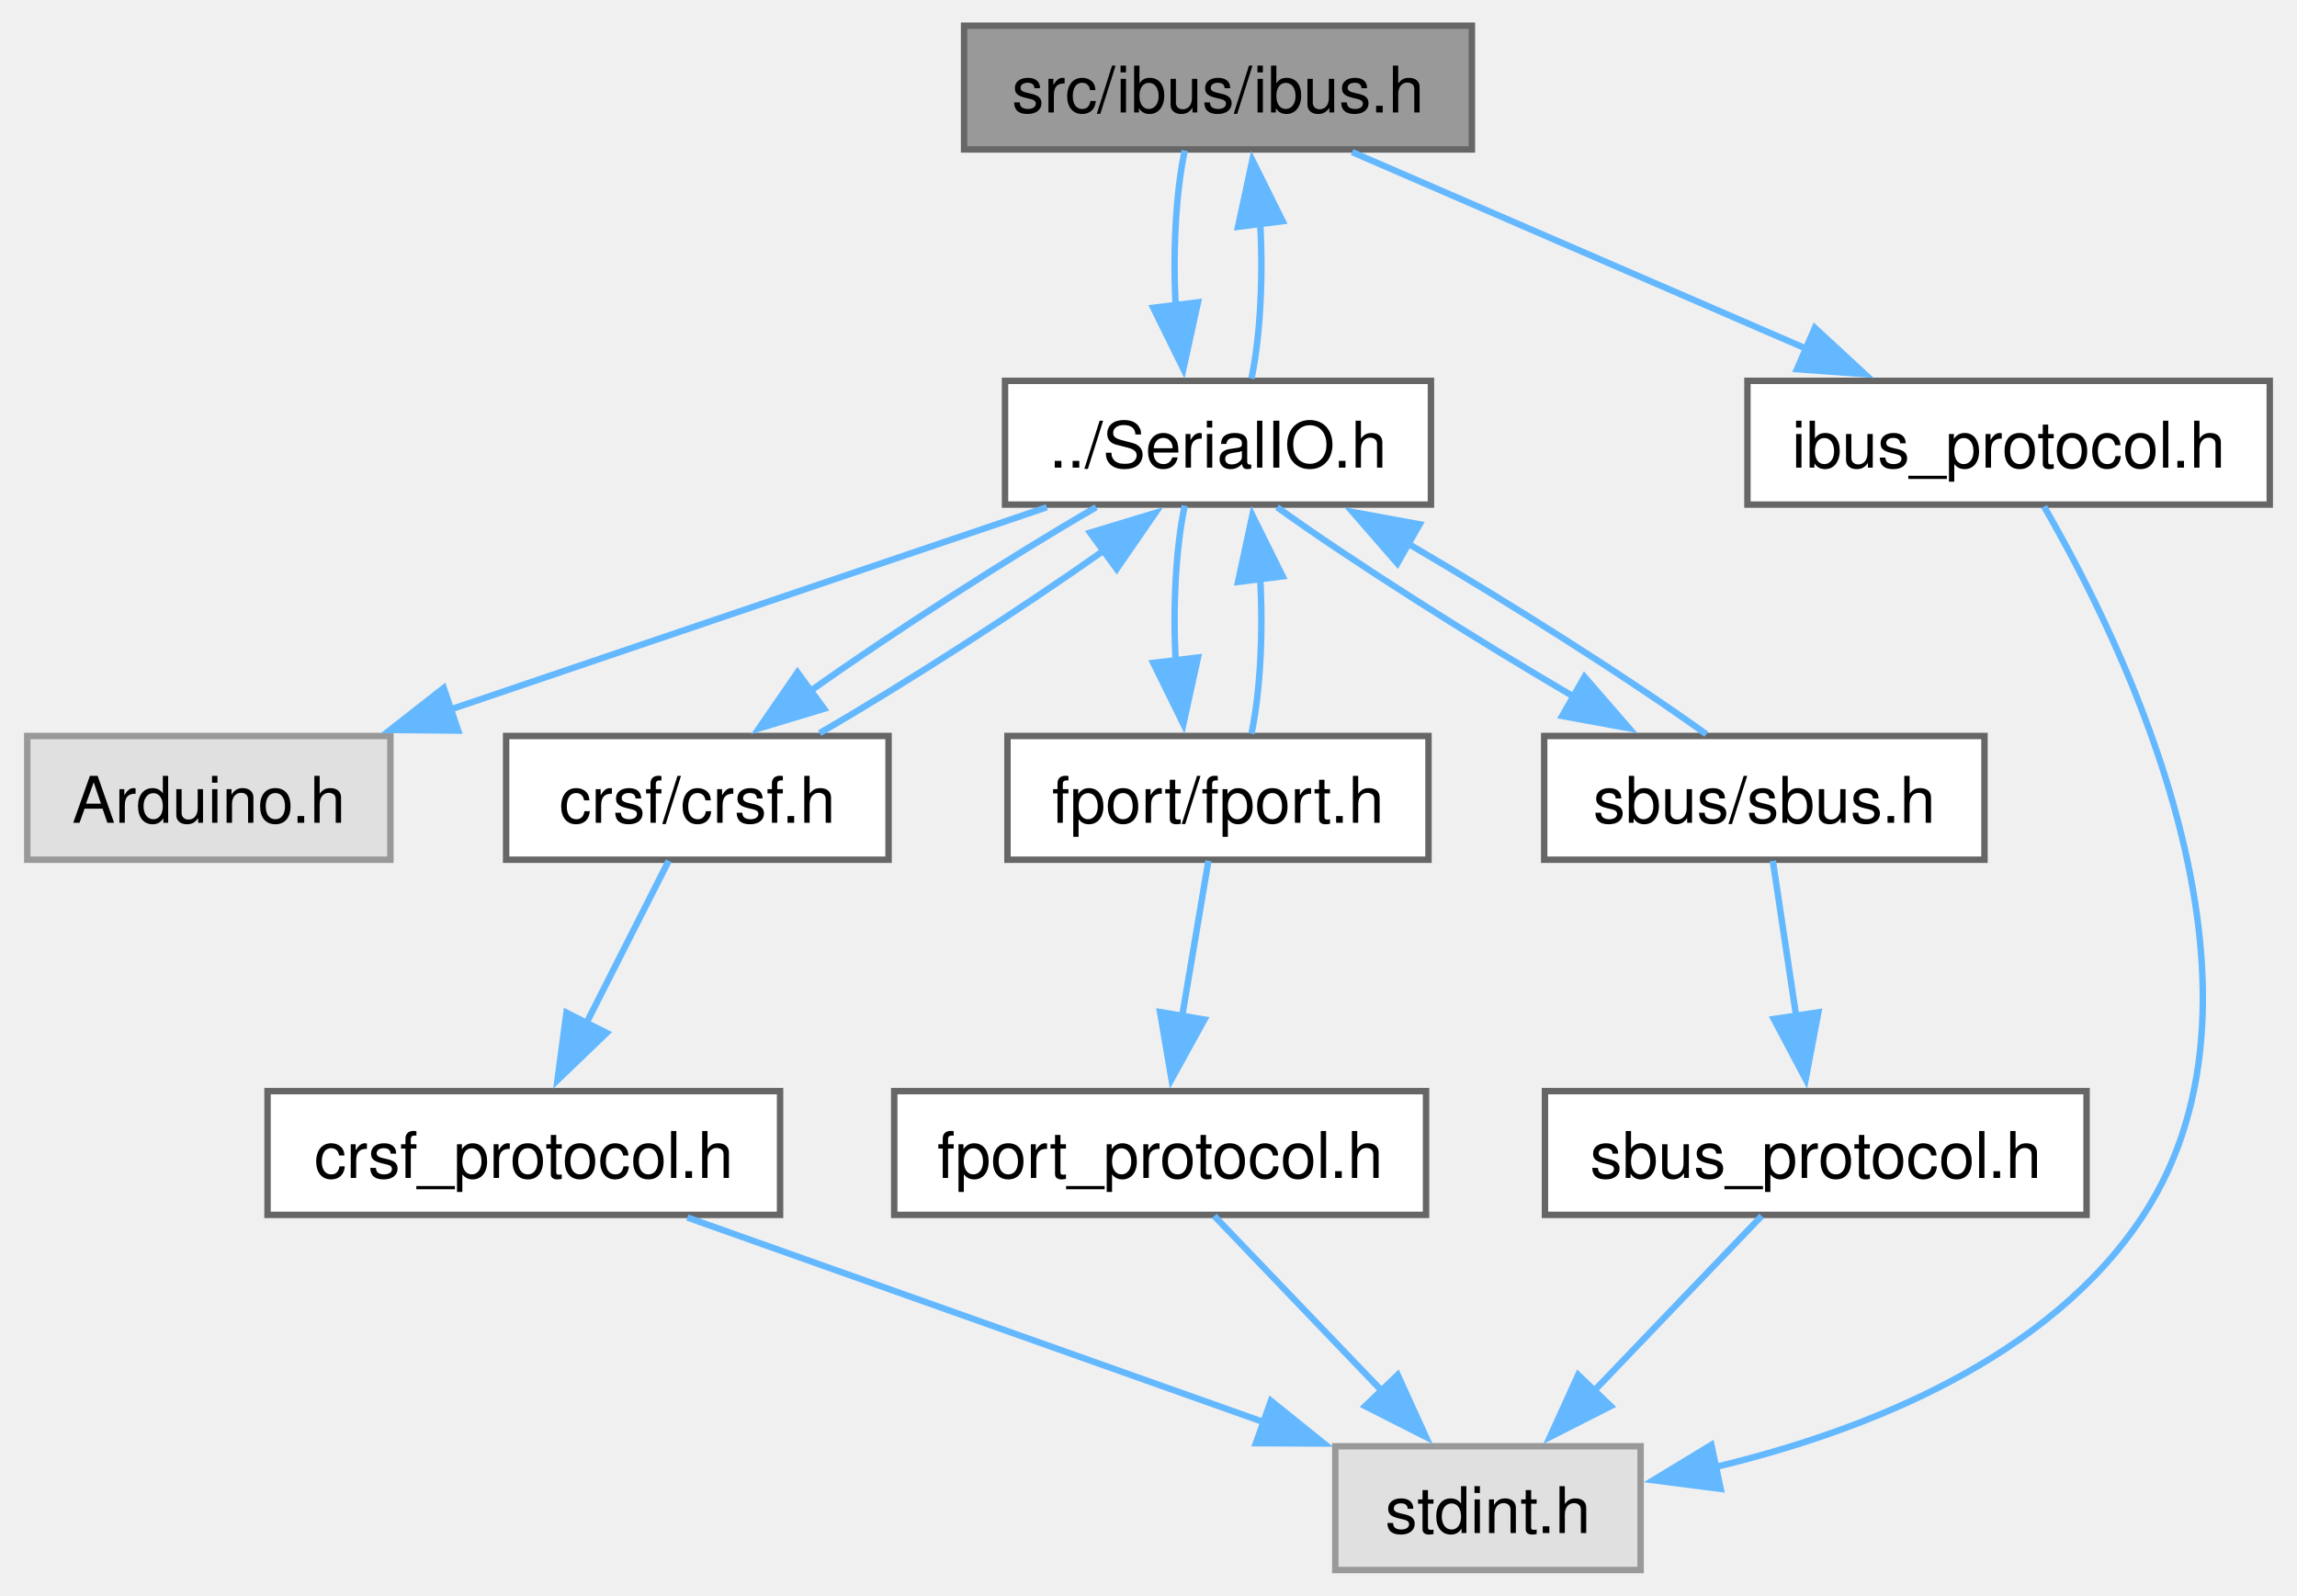
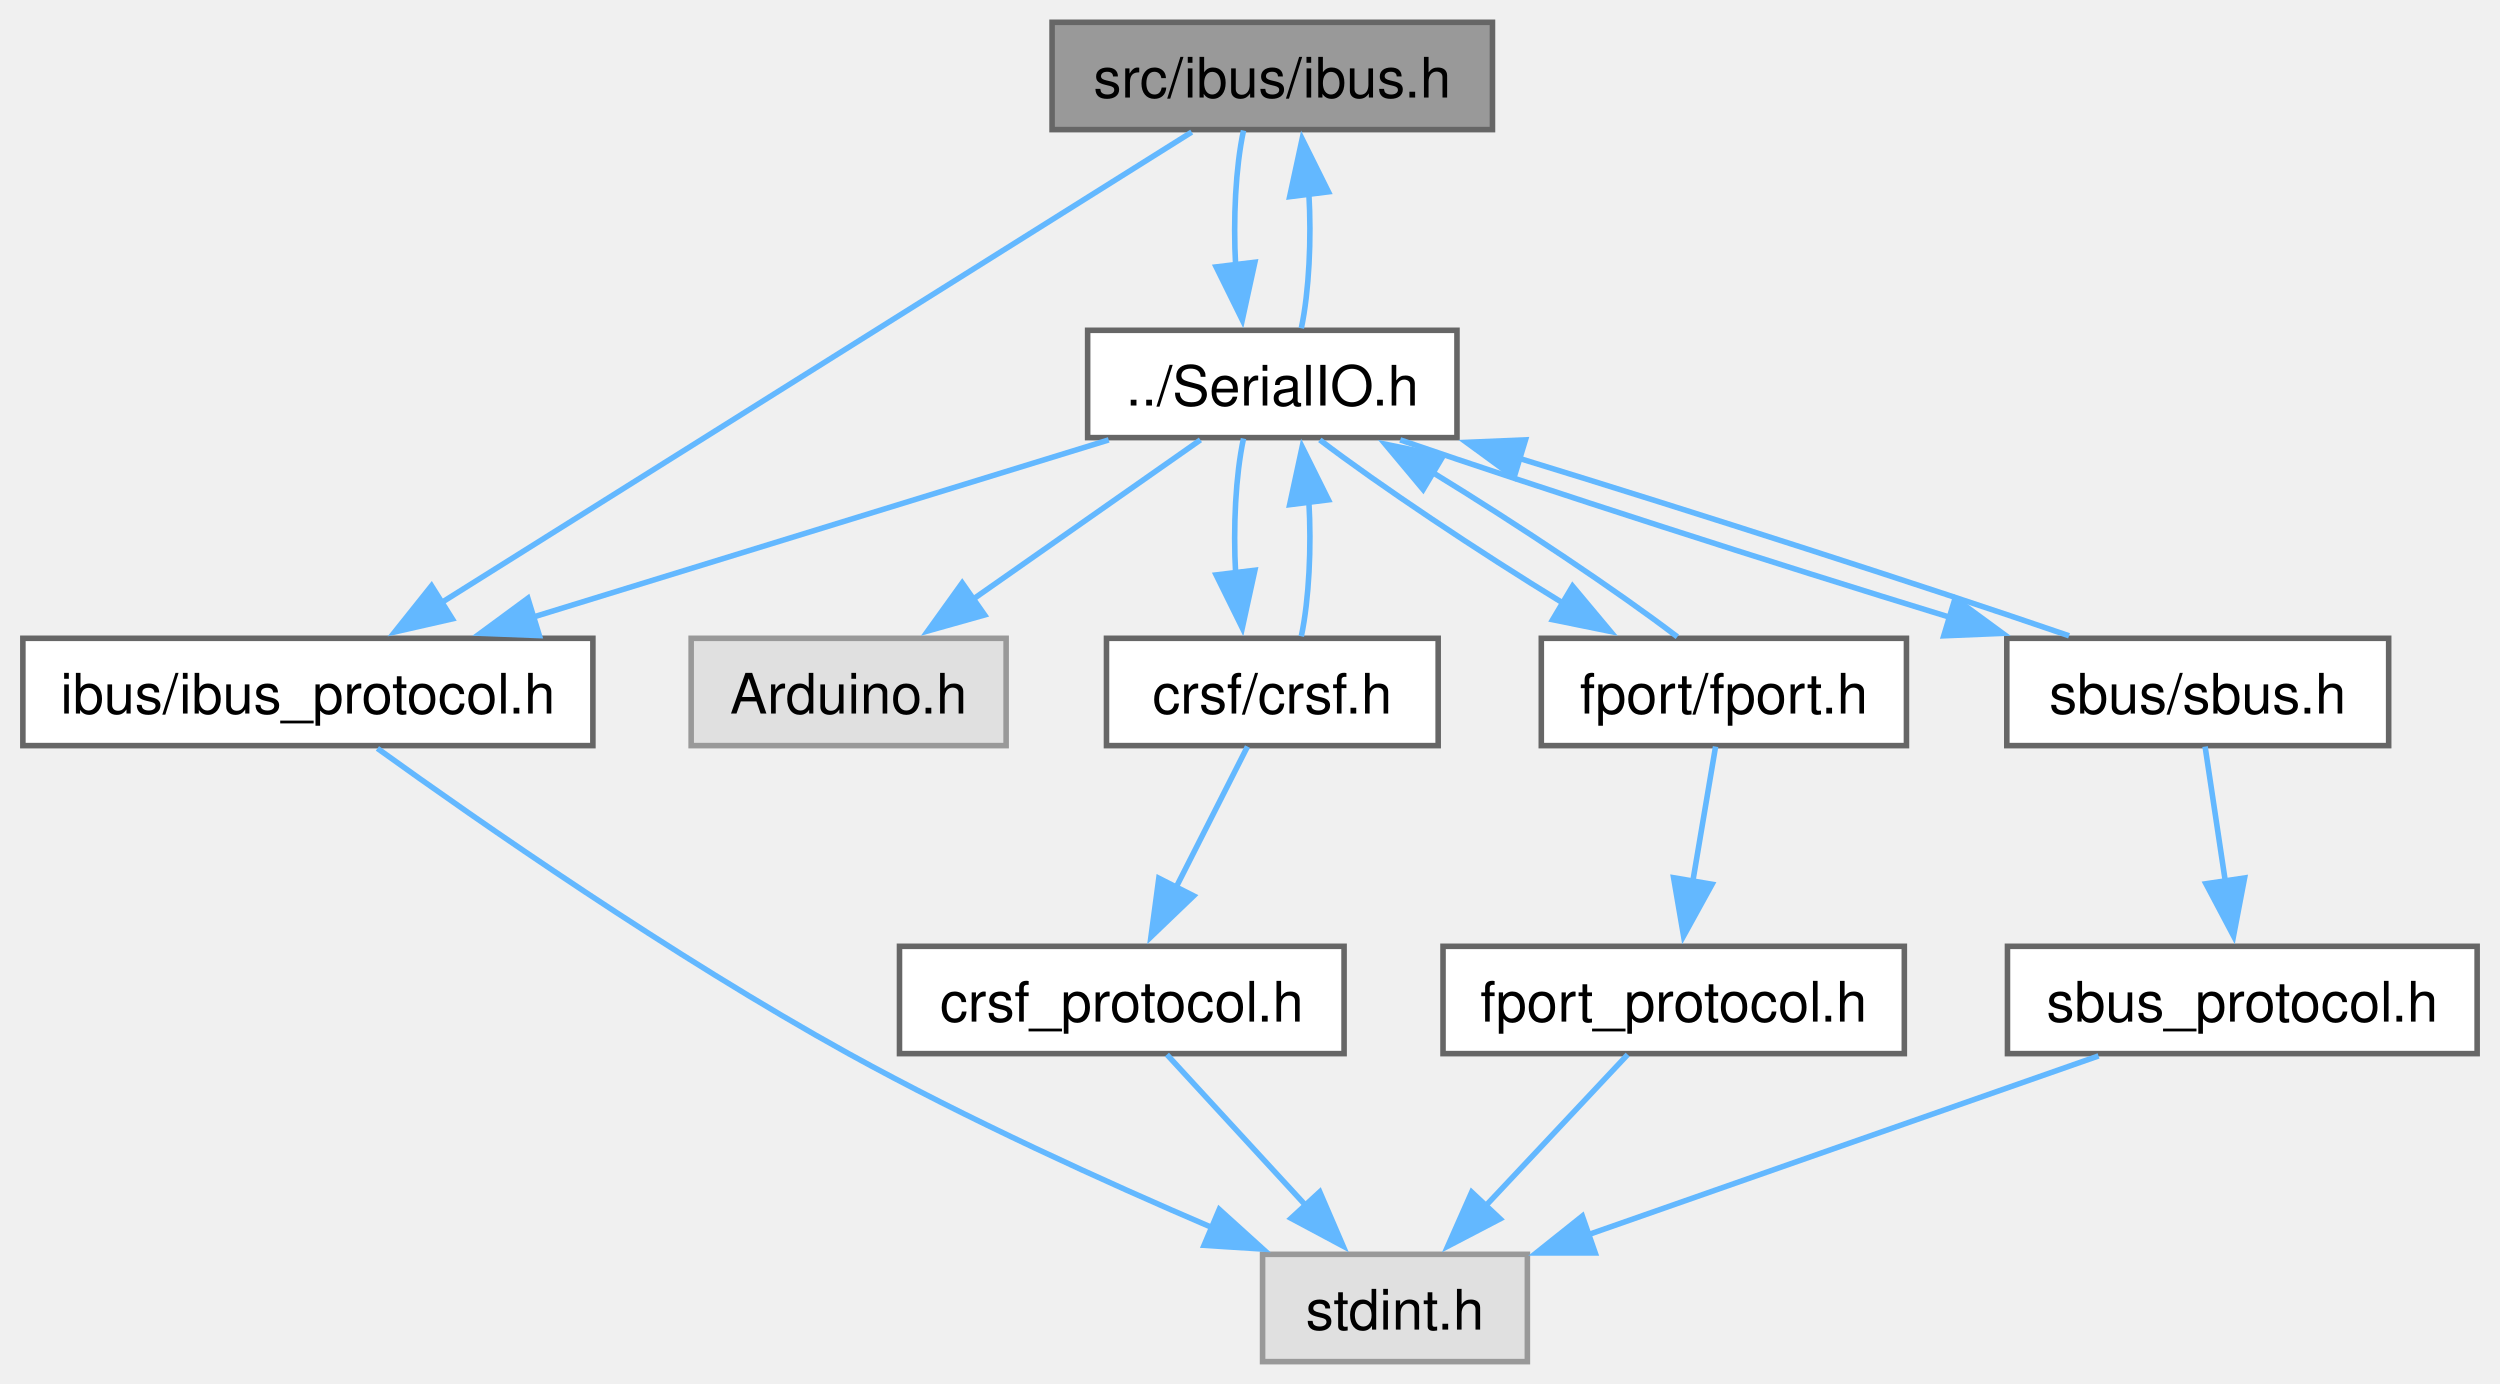
- <svg xmlns="http://www.w3.org/2000/svg" xmlns:xlink="http://www.w3.org/1999/xlink" width="357pt" height="248pt" viewBox="0.00 0.00 356.88 248.25">
+ <svg xmlns="http://www.w3.org/2000/svg" xmlns:xlink="http://www.w3.org/1999/xlink" width="448pt" height="248pt" viewBox="0.00 0.00 448.25 248.25">
  <g id="graph0" class="graph" transform="scale(1 1) rotate(0) translate(4 244.25)">
    <g id="Node000001" class="node">
      <g id="a_Node000001">
        <a xlink:title="Header file for the Ibus protocol implementation.">
-           <polygon fill="#999999" stroke="#666666" points="224.75,-240.25 145.75,-240.25 145.75,-221 224.75,-221 224.75,-240.25" />
-           <text text-anchor="middle" x="185.25" y="-226.75" font-family="Helvetica,sans-Serif" font-size="10.00">src/ibus/ibus.h</text>
+           <polygon fill="#999999" stroke="#666666" points="263.62,-240.25 184.62,-240.25 184.62,-221 263.62,-221 263.62,-240.25" />
+           <text text-anchor="middle" x="224.12" y="-226.75" font-family="Helvetica,sans-Serif" font-size="10.00">src/ibus/ibus.h</text>
        </a>
      </g>
    </g>
    <g id="Node000002" class="node">
      <g id="a_Node000002">
        <a xlink:href="SerialIO_8h.html" target="_top" xlink:title="Header file for serial input/output (IO) functionality.">
-           <polygon fill="white" stroke="#666666" points="218.38,-185 152.12,-185 152.12,-165.75 218.38,-165.75 218.38,-185" />
-           <text text-anchor="middle" x="185.25" y="-171.5" font-family="Helvetica,sans-Serif" font-size="10.00">../SerialIO.h</text>
+           <polygon fill="white" stroke="#666666" points="257.25,-185 191,-185 191,-165.75 257.25,-165.75 257.25,-185" />
+           <text text-anchor="middle" x="224.12" y="-171.5" font-family="Helvetica,sans-Serif" font-size="10.00">../SerialIO.h</text>
        </a>
      </g>
    </g>
    <g id="edge1_Node000001_Node000002" class="edge">
      <g id="a_edge1_Node000001_Node000002">
        <a xlink:title=" ">
-           <path fill="none" stroke="#63b8ff" d="M180.08,-220.83C178.67,-214.24 178.21,-204.96 178.68,-196.57" />
-           <polygon fill="#63b8ff" stroke="#63b8ff" points="182.13,-197.21 179.86,-186.86 175.18,-196.37 182.13,-197.21" />
+           <path fill="none" stroke="#63b8ff" d="M218.96,-220.83C217.55,-214.24 217.08,-204.96 217.55,-196.57" />
+           <polygon fill="#63b8ff" stroke="#63b8ff" points="221,-197.21 218.74,-186.86 214.05,-196.37 221,-197.21" />
+         </a>
+       </g>
+     </g>
+     <g id="Node000004" class="node">
+       <g id="a_Node000004">
+         <a xlink:href="ibus__protocol_8h.html" target="_top" xlink:title="Header file for the iBus protocol implementation.">
+           <polygon fill="white" stroke="#666666" points="102.25,-129.75 0,-129.75 0,-110.5 102.25,-110.5 102.25,-129.75" />
+           <text text-anchor="middle" x="51.12" y="-116.25" font-family="Helvetica,sans-Serif" font-size="10.00">ibus/ibus_protocol.h</text>
+         </a>
+       </g>
+     </g>
+     <g id="edge18_Node000001_Node000004" class="edge">
+       <g id="a_edge18_Node000001_Node000004">
+         <a xlink:title=" ">
+           <path fill="none" stroke="#63b8ff" d="M209.67,-220.56C179.83,-201.85 111.16,-158.78 74.77,-135.95" />
+           <polygon fill="#63b8ff" stroke="#63b8ff" points="77.03,-133.24 66.7,-130.89 73.31,-139.17 77.03,-133.24" />
+         </a>
+       </g>
+     </g>
+     <g id="edge13_Node000002_Node000001" class="edge">
+       <g id="a_edge13_Node000002_Node000001">
+         <a xlink:title=" ">
+           <path fill="none" stroke="#63b8ff" d="M229.33,-185.36C230.72,-192 231.17,-201.3 230.68,-209.67" />
+           <polygon fill="#63b8ff" stroke="#63b8ff" points="227.24,-208.97 229.48,-219.33 234.19,-209.84 227.24,-208.97" />
+         </a>
+       </g>
+     </g>
+     <g id="Node000003" class="node">
+       <g id="a_Node000003">
+         <a xlink:title=" ">
+           <polygon fill="#e0e0e0" stroke="#999999" points="176.38,-129.75 119.88,-129.75 119.88,-110.5 176.38,-110.5 176.38,-129.75" />
+           <text text-anchor="middle" x="148.12" y="-116.25" font-family="Helvetica,sans-Serif" font-size="10.00">Arduino.h</text>
+         </a>
+       </g>
+     </g>
+     <g id="edge2_Node000002_Node000003" class="edge">
+       <g id="a_edge2_Node000002_Node000003">
+         <a xlink:title=" ">
+           <path fill="none" stroke="#63b8ff" d="M211.23,-165.34C200.1,-157.54 183.75,-146.09 170.49,-136.79" />
+           <polygon fill="#63b8ff" stroke="#63b8ff" points="172.52,-133.94 162.32,-131.07 168.5,-139.68 172.52,-133.94" />
+         </a>
+       </g>
+     </g>
+     <g id="edge3_Node000002_Node000004" class="edge">
+       <g id="a_edge3_Node000002_Node000004">
+         <a xlink:title=" ">
+           <path fill="none" stroke="#63b8ff" d="M194.78,-165.34C166.32,-156.58 122.93,-143.23 91.28,-133.48" />
+           <polygon fill="#63b8ff" stroke="#63b8ff" points="92.65,-130.24 82.06,-130.65 90.59,-136.93 92.65,-130.24" />
+         </a>
+       </g>
+     </g>
+     <g id="Node000006" class="node">
+       <g id="a_Node000006">
+         <a xlink:href="crsf_8h.html" target="_top" xlink:title="Header file for the CRSF protocol implementation.">
+           <polygon fill="white" stroke="#666666" points="253.88,-129.75 194.38,-129.75 194.38,-110.5 253.88,-110.5 253.88,-129.75" />
+           <text text-anchor="middle" x="224.12" y="-116.25" font-family="Helvetica,sans-Serif" font-size="10.00">crsf/crsf.h</text>
+         </a>
+       </g>
+     </g>
+     <g id="edge5_Node000002_Node000006" class="edge">
+       <g id="a_edge5_Node000002_Node000006">
+         <a xlink:title=" ">
+           <path fill="none" stroke="#63b8ff" d="M218.96,-165.58C217.55,-158.99 217.08,-149.71 217.55,-141.32" />
+           <polygon fill="#63b8ff" stroke="#63b8ff" points="221,-141.96 218.74,-131.61 214.05,-141.12 221,-141.96" />
+         </a>
+       </g>
+     </g>
+     <g id="Node000008" class="node">
+       <g id="a_Node000008">
+         <a xlink:href="fport_8h.html" target="_top" xlink:title="Header file for the FPort Protocol definations.">
+           <polygon fill="white" stroke="#666666" points="337.88,-129.75 272.38,-129.75 272.38,-110.5 337.88,-110.5 337.88,-129.75" />
+           <text text-anchor="middle" x="305.12" y="-116.25" font-family="Helvetica,sans-Serif" font-size="10.00">fport/fport.h</text>
+         </a>
+       </g>
+     </g>
+     <g id="edge9_Node000002_Node000008" class="edge">
+       <g id="a_edge9_Node000002_Node000008">
+         <a xlink:title=" ">
+           <path fill="none" stroke="#63b8ff" d="M232.65,-165.34C243.19,-157.31 260.99,-145.41 276.41,-135.98" />
+           <polygon fill="#63b8ff" stroke="#63b8ff" points="277.99,-139.11 284.79,-130.98 274.41,-133.09 277.99,-139.11" />
+         </a>
+       </g>
+     </g>
+     <g id="Node000010" class="node">
+       <g id="a_Node000010">
+         <a xlink:href="sbus_8h.html" target="_top" xlink:title="Header file for the SBUS protocol implementation.">
+           <polygon fill="white" stroke="#666666" points="424.38,-129.75 355.88,-129.75 355.88,-110.5 424.38,-110.5 424.38,-129.75" />
+           <text text-anchor="middle" x="390.12" y="-116.25" font-family="Helvetica,sans-Serif" font-size="10.00">sbus/sbus.h</text>
+         </a>
+       </g>
+     </g>
+     <g id="edge14_Node000002_Node000010" class="edge">
+       <g id="a_edge14_Node000002_Node000010">
+         <a xlink:title=" ">
+           <path fill="none" stroke="#63b8ff" d="M247.07,-165.34C272.55,-156.58 313.99,-143.23 345.8,-133.48" />
+           <polygon fill="#63b8ff" stroke="#63b8ff" points="346.6,-136.9 355.15,-130.64 344.57,-130.2 346.6,-136.9" />
+         </a>
+       </g>
+     </g>
+     <g id="Node000005" class="node">
+       <g id="a_Node000005">
+         <a xlink:title=" ">
+           <polygon fill="#e0e0e0" stroke="#999999" points="269.88,-19.25 222.38,-19.25 222.38,0 269.88,0 269.88,-19.25" />
+           <text text-anchor="middle" x="246.12" y="-5.75" font-family="Helvetica,sans-Serif" font-size="10.00">stdint.h</text>
+         </a>
+       </g>
+     </g>
+     <g id="edge4_Node000004_Node000005" class="edge">
+       <g id="a_edge4_Node000004_Node000005">
+         <a xlink:title=" ">
+           <path fill="none" stroke="#63b8ff" d="M63.6,-110C81.7,-96.98 116.53,-72.71 148.12,-55.25 169.29,-43.56 194.08,-32.29 213.43,-24" />
+           <polygon fill="#63b8ff" stroke="#63b8ff" points="214.61,-27.3 222.46,-20.19 211.88,-20.86 214.61,-27.3" />
+         </a>
+       </g>
+     </g>
+     <g id="edge6_Node000006_Node000002" class="edge">
+       <g id="a_edge6_Node000006_Node000002">
+         <a xlink:title=" ">
+           <path fill="none" stroke="#63b8ff" d="M229.33,-130.11C230.72,-136.75 231.17,-146.05 230.68,-154.42" />
+           <polygon fill="#63b8ff" stroke="#63b8ff" points="227.24,-153.72 229.48,-164.08 234.19,-154.59 227.24,-153.72" />
+         </a>
+       </g>
+     </g>
+     <g id="Node000007" class="node">
+       <g id="a_Node000007">
+         <a xlink:href="crsf__protocol_8h.html" target="_top" xlink:title="Header file for the CRSF protocol implementation.">
+           <polygon fill="white" stroke="#666666" points="237,-74.5 157.25,-74.5 157.25,-55.25 237,-55.25 237,-74.5" />
+           <text text-anchor="middle" x="197.12" y="-61" font-family="Helvetica,sans-Serif" font-size="10.00">crsf_protocol.h</text>
+         </a>
+       </g>
+     </g>
+     <g id="edge7_Node000006_Node000007" class="edge">
+       <g id="a_edge7_Node000006_Node000007">
+         <a xlink:title=" ">
+           <path fill="none" stroke="#63b8ff" d="M219.67,-110.33C216.17,-103.44 211.18,-93.59 206.78,-84.91" />
+           <polygon fill="#63b8ff" stroke="#63b8ff" points="210.01,-83.55 202.36,-76.21 203.77,-86.71 210.01,-83.55" />
+         </a>
+       </g>
+     </g>
+     <g id="edge8_Node000007_Node000005" class="edge">
+       <g id="a_edge8_Node000007_Node000005">
+         <a xlink:title=" ">
+           <path fill="none" stroke="#63b8ff" d="M205.22,-55.08C211.98,-47.73 221.85,-37.01 230.19,-27.94" />
+           <polygon fill="#63b8ff" stroke="#63b8ff" points="232.64,-30.45 236.83,-20.72 227.49,-25.71 232.64,-30.45" />
+         </a>
+       </g>
+     </g>
+     <g id="edge10_Node000008_Node000002" class="edge">
+       <g id="a_edge10_Node000008_Node000002">
+         <a xlink:title=" ">
+           <path fill="none" stroke="#63b8ff" d="M296.78,-130.02C286.25,-138.06 268.33,-150.05 252.82,-159.54" />
+           <polygon fill="#63b8ff" stroke="#63b8ff" points="251.18,-156.44 244.38,-164.57 254.76,-162.45 251.18,-156.44" />
+         </a>
+       </g>
+     </g>
+     <g id="Node000009" class="node">
+       <g id="a_Node000009">
+         <a xlink:href="fport__protocol_8h.html" target="_top" xlink:title="Header file for the F.Port protocol implementation.">
+           <polygon fill="white" stroke="#666666" points="337.5,-74.5 254.75,-74.5 254.75,-55.25 337.5,-55.25 337.5,-74.5" />
+           <text text-anchor="middle" x="296.12" y="-61" font-family="Helvetica,sans-Serif" font-size="10.00">fport_protocol.h</text>
+         </a>
+       </g>
+     </g>
+     <g id="edge11_Node000008_Node000009" class="edge">
+       <g id="a_edge11_Node000008_Node000009">
+         <a xlink:title=" ">
+           <path fill="none" stroke="#63b8ff" d="M303.64,-110.33C302.53,-103.74 300.96,-94.46 299.54,-86.07" />
+           <polygon fill="#63b8ff" stroke="#63b8ff" points="303.01,-85.63 297.9,-76.35 296.11,-86.8 303.01,-85.63" />
+         </a>
+       </g>
+     </g>
+     <g id="edge12_Node000009_Node000005" class="edge">
+       <g id="a_edge12_Node000009_Node000005">
+         <a xlink:title=" ">
+           <path fill="none" stroke="#63b8ff" d="M287.87,-55.08C280.96,-47.73 270.9,-37.01 262.39,-27.94" />
+           <polygon fill="#63b8ff" stroke="#63b8ff" points="264.99,-25.61 255.6,-20.71 259.89,-30.4 264.99,-25.61" />
+         </a>
+       </g>
+     </g>
+     <g id="edge15_Node000010_Node000002" class="edge">
+       <g id="a_edge15_Node000010_Node000002">
+         <a xlink:title=" ">
+           <path fill="none" stroke="#63b8ff" d="M367.05,-130.2C341.52,-138.98 300.06,-152.34 268.29,-162.07" />
+           <polygon fill="#63b8ff" stroke="#63b8ff" points="267.5,-158.65 258.95,-164.9 269.54,-165.35 267.5,-158.65" />
        </a>
      </g>
    </g>
    <g id="Node000011" class="node">
      <g id="a_Node000011">
-         <a xlink:href="ibus__protocol_8h.html" target="_top" xlink:title="Header file for the iBus protocol implementation.">
-           <polygon fill="white" stroke="#666666" points="348.88,-185 267.62,-185 267.62,-165.75 348.88,-165.75 348.88,-185" />
-           <text text-anchor="middle" x="308.25" y="-171.5" font-family="Helvetica,sans-Serif" font-size="10.00">ibus_protocol.h</text>
-         </a>
-       </g>
-     </g>
-     <g id="edge16_Node000001_Node000011" class="edge">
-       <g id="a_edge16_Node000001_Node000011">
-         <a xlink:title=" ">
-           <path fill="none" stroke="#63b8ff" d="M206.12,-220.59C225.55,-212.18 254.79,-199.52 277.01,-189.9" />
-           <polygon fill="#63b8ff" stroke="#63b8ff" points="278.11,-193.24 285.89,-186.05 275.33,-186.81 278.11,-193.24" />
-         </a>
-       </g>
-     </g>
-     <g id="edge11_Node000002_Node000001" class="edge">
-       <g id="a_edge11_Node000002_Node000001">
-         <a xlink:title=" ">
-           <path fill="none" stroke="#63b8ff" d="M190.46,-185.36C191.85,-192 192.3,-201.3 191.81,-209.67" />
-           <polygon fill="#63b8ff" stroke="#63b8ff" points="188.37,-208.97 190.6,-219.33 195.31,-209.84 188.37,-208.97" />
-         </a>
-       </g>
-     </g>
-     <g id="Node000003" class="node">
-       <g id="a_Node000003">
-         <a xlink:title=" ">
-           <polygon fill="#e0e0e0" stroke="#999999" points="56.5,-129.75 0,-129.75 0,-110.5 56.5,-110.5 56.5,-129.75" />
-           <text text-anchor="middle" x="28.25" y="-116.25" font-family="Helvetica,sans-Serif" font-size="10.00">Arduino.h</text>
-         </a>
-       </g>
-     </g>
-     <g id="edge2_Node000002_Node000003" class="edge">
-       <g id="a_edge2_Node000002_Node000003">
-         <a xlink:title=" ">
-           <path fill="none" stroke="#63b8ff" d="M158.62,-165.34C133.13,-156.7 94.44,-143.57 65.82,-133.87" />
-           <polygon fill="#63b8ff" stroke="#63b8ff" points="67.04,-130.59 56.45,-130.69 64.79,-137.22 67.04,-130.59" />
-         </a>
-       </g>
-     </g>
-     <g id="Node000004" class="node">
-       <g id="a_Node000004">
-         <a xlink:href="crsf_8h.html" target="_top" xlink:title="Header file for the CRSF protocol implementation.">
-           <polygon fill="white" stroke="#666666" points="134,-129.75 74.5,-129.75 74.5,-110.5 134,-110.5 134,-129.75" />
-           <text text-anchor="middle" x="104.25" y="-116.25" font-family="Helvetica,sans-Serif" font-size="10.00">crsf/crsf.h</text>
-         </a>
-       </g>
-     </g>
-     <g id="edge3_Node000002_Node000004" class="edge">
-       <g id="a_edge3_Node000002_Node000004">
-         <a xlink:title=" ">
-           <path fill="none" stroke="#63b8ff" d="M166.29,-165.34C152.71,-157.49 134.83,-145.95 121.63,-136.62" />
-           <polygon fill="#63b8ff" stroke="#63b8ff" points="123.96,-133.99 113.82,-130.92 119.83,-139.64 123.96,-133.99" />
-         </a>
-       </g>
-     </g>
-     <g id="Node000007" class="node">
-       <g id="a_Node000007">
-         <a xlink:href="fport_8h.html" target="_top" xlink:title="Header file for the FPort Protocol definations.">
-           <polygon fill="white" stroke="#666666" points="218,-129.75 152.5,-129.75 152.5,-110.5 218,-110.5 218,-129.75" />
-           <text text-anchor="middle" x="185.25" y="-116.25" font-family="Helvetica,sans-Serif" font-size="10.00">fport/fport.h</text>
-         </a>
-       </g>
-     </g>
-     <g id="edge7_Node000002_Node000007" class="edge">
-       <g id="a_edge7_Node000002_Node000007">
-         <a xlink:title=" ">
-           <path fill="none" stroke="#63b8ff" d="M180.08,-165.58C178.67,-158.99 178.21,-149.71 178.68,-141.32" />
-           <polygon fill="#63b8ff" stroke="#63b8ff" points="182.13,-141.96 179.86,-131.61 175.18,-141.12 182.13,-141.96" />
-         </a>
-       </g>
-     </g>
-     <g id="Node000009" class="node">
-       <g id="a_Node000009">
-         <a xlink:href="sbus_8h.html" target="_top" xlink:title="Header file for the SBUS protocol implementation.">
-           <polygon fill="white" stroke="#666666" points="304.5,-129.75 236,-129.75 236,-110.5 304.5,-110.5 304.5,-129.75" />
-           <text text-anchor="middle" x="270.25" y="-116.25" font-family="Helvetica,sans-Serif" font-size="10.00">sbus/sbus.h</text>
-         </a>
-       </g>
-     </g>
-     <g id="edge12_Node000002_Node000009" class="edge">
-       <g id="a_edge12_Node000002_Node000009">
-         <a xlink:title=" ">
-           <path fill="none" stroke="#63b8ff" d="M194.45,-165.34C205.71,-157.23 224.65,-145.18 240.87,-135.71" />
-           <polygon fill="#63b8ff" stroke="#63b8ff" points="242.27,-138.95 249.22,-130.95 238.8,-132.86 242.27,-138.95" />
-         </a>
-       </g>
-     </g>
-     <g id="edge4_Node000004_Node000002" class="edge">
-       <g id="a_edge4_Node000004_Node000002">
-         <a xlink:title=" ">
-           <path fill="none" stroke="#63b8ff" d="M123.28,-130.2C136.8,-138.02 154.55,-149.47 167.71,-158.76" />
-           <polygon fill="#63b8ff" stroke="#63b8ff" points="165.36,-161.38 175.5,-164.45 169.49,-155.73 165.36,-161.38" />
-         </a>
-       </g>
-     </g>
-     <g id="Node000005" class="node">
-       <g id="a_Node000005">
-         <a xlink:href="crsf__protocol_8h.html" target="_top" xlink:title="Header file for the CRSF protocol implementation.">
-           <polygon fill="white" stroke="#666666" points="117.12,-74.5 37.38,-74.5 37.38,-55.25 117.12,-55.25 117.12,-74.5" />
-           <text text-anchor="middle" x="77.25" y="-61" font-family="Helvetica,sans-Serif" font-size="10.00">crsf_protocol.h</text>
-         </a>
-       </g>
-     </g>
-     <g id="edge5_Node000004_Node000005" class="edge">
-       <g id="a_edge5_Node000004_Node000005">
-         <a xlink:title=" ">
-           <path fill="none" stroke="#63b8ff" d="M99.79,-110.33C96.3,-103.44 91.3,-93.59 86.9,-84.91" />
-           <polygon fill="#63b8ff" stroke="#63b8ff" points="90.13,-83.55 82.49,-76.21 83.89,-86.71 90.13,-83.55" />
-         </a>
-       </g>
-     </g>
-     <g id="Node000006" class="node">
-       <g id="a_Node000006">
-         <a xlink:title=" ">
-           <polygon fill="#e0e0e0" stroke="#999999" points="251,-19.25 203.5,-19.25 203.5,0 251,0 251,-19.25" />
-           <text text-anchor="middle" x="227.25" y="-5.75" font-family="Helvetica,sans-Serif" font-size="10.00">stdint.h</text>
-         </a>
-       </g>
-     </g>
-     <g id="edge6_Node000005_Node000006" class="edge">
-       <g id="a_edge6_Node000005_Node000006">
-         <a xlink:title=" ">
-           <path fill="none" stroke="#63b8ff" d="M102.7,-54.84C127.38,-46.08 165.03,-32.71 192.47,-22.97" />
-           <polygon fill="#63b8ff" stroke="#63b8ff" points="193.49,-26.32 201.74,-19.68 191.15,-19.73 193.49,-26.32" />
-         </a>
-       </g>
-     </g>
-     <g id="edge8_Node000007_Node000002" class="edge">
-       <g id="a_edge8_Node000007_Node000002">
-         <a xlink:title=" ">
-           <path fill="none" stroke="#63b8ff" d="M190.46,-130.11C191.85,-136.75 192.3,-146.05 191.81,-154.42" />
-           <polygon fill="#63b8ff" stroke="#63b8ff" points="188.37,-153.72 190.6,-164.08 195.31,-154.59 188.37,-153.72" />
-         </a>
-       </g>
-     </g>
-     <g id="Node000008" class="node">
-       <g id="a_Node000008">
-         <a xlink:href="fport__protocol_8h.html" target="_top" xlink:title="Header file for the F.Port protocol implementation.">
-           <polygon fill="white" stroke="#666666" points="217.62,-74.5 134.88,-74.5 134.88,-55.25 217.62,-55.25 217.62,-74.5" />
-           <text text-anchor="middle" x="176.25" y="-61" font-family="Helvetica,sans-Serif" font-size="10.00">fport_protocol.h</text>
-         </a>
-       </g>
-     </g>
-     <g id="edge9_Node000007_Node000008" class="edge">
-       <g id="a_edge9_Node000007_Node000008">
-         <a xlink:title=" ">
-           <path fill="none" stroke="#63b8ff" d="M183.76,-110.33C182.65,-103.74 181.08,-94.46 179.66,-86.07" />
-           <polygon fill="#63b8ff" stroke="#63b8ff" points="183.14,-85.63 178.02,-76.35 176.24,-86.8 183.14,-85.63" />
-         </a>
-       </g>
-     </g>
-     <g id="edge10_Node000008_Node000006" class="edge">
-       <g id="a_edge10_Node000008_Node000006">
-         <a xlink:title=" ">
-           <path fill="none" stroke="#63b8ff" d="M184.67,-55.08C191.79,-47.65 202.19,-36.79 210.94,-27.66" />
-           <polygon fill="#63b8ff" stroke="#63b8ff" points="213.21,-30.35 217.6,-20.7 208.15,-25.5 213.21,-30.35" />
-         </a>
-       </g>
-     </g>
-     <g id="edge13_Node000009_Node000002" class="edge">
-       <g id="a_edge13_Node000009_Node000002">
-         <a xlink:title=" ">
-           <path fill="none" stroke="#63b8ff" d="M261.23,-130.02C250,-138.14 230.92,-150.28 214.6,-159.81" />
-           <polygon fill="#63b8ff" stroke="#63b8ff" points="213.16,-156.6 206.2,-164.59 216.62,-162.68 213.16,-156.6" />
-         </a>
-       </g>
-     </g>
-     <g id="Node000010" class="node">
-       <g id="a_Node000010">
        <a xlink:href="sbus__protocol_8h.html" target="_top" xlink:title="Header file for the SBus protocol implementation.">
-           <polygon fill="white" stroke="#666666" points="320.38,-74.5 236.12,-74.5 236.12,-55.25 320.38,-55.25 320.38,-74.5" />
-           <text text-anchor="middle" x="278.25" y="-61" font-family="Helvetica,sans-Serif" font-size="10.00">sbus_protocol.h</text>
-         </a>
-       </g>
-     </g>
-     <g id="edge14_Node000009_Node000010" class="edge">
-       <g id="a_edge14_Node000009_Node000010">
-         <a xlink:title=" ">
-           <path fill="none" stroke="#63b8ff" d="M271.57,-110.33C272.56,-103.74 273.96,-94.46 275.22,-86.07" />
-           <polygon fill="#63b8ff" stroke="#63b8ff" points="278.65,-86.76 276.68,-76.36 271.73,-85.72 278.65,-86.76" />
-         </a>
-       </g>
-     </g>
-     <g id="edge15_Node000010_Node000006" class="edge">
-       <g id="a_edge15_Node000010_Node000006">
-         <a xlink:title=" ">
-           <path fill="none" stroke="#63b8ff" d="M269.83,-55.08C262.71,-47.65 252.31,-36.79 243.56,-27.66" />
-           <polygon fill="#63b8ff" stroke="#63b8ff" points="246.35,-25.5 236.9,-20.7 241.29,-30.35 246.35,-25.5" />
-         </a>
-       </g>
-     </g>
-     <g id="edge17_Node000011_Node000006" class="edge">
-       <g id="a_edge17_Node000011_Node000006">
-         <a xlink:title=" ">
-           <path fill="none" stroke="#63b8ff" d="M313.76,-165.45C325.97,-144.4 352.47,-90.75 329.25,-55.25 314.59,-32.83 285.91,-21.61 262.68,-16.03" />
-           <polygon fill="#63b8ff" stroke="#63b8ff" points="263.46,-12.62 252.96,-13.97 262.01,-19.46 263.46,-12.62" />
+           <polygon fill="white" stroke="#666666" points="440.25,-74.5 356,-74.5 356,-55.25 440.25,-55.25 440.25,-74.5" />
+           <text text-anchor="middle" x="398.12" y="-61" font-family="Helvetica,sans-Serif" font-size="10.00">sbus_protocol.h</text>
+         </a>
+       </g>
+     </g>
+     <g id="edge16_Node000010_Node000011" class="edge">
+       <g id="a_edge16_Node000010_Node000011">
+         <a xlink:title=" ">
+           <path fill="none" stroke="#63b8ff" d="M391.45,-110.33C392.44,-103.74 393.83,-94.46 395.09,-86.07" />
+           <polygon fill="#63b8ff" stroke="#63b8ff" points="398.53,-86.76 396.55,-76.36 391.6,-85.72 398.53,-86.76" />
+         </a>
+       </g>
+     </g>
+     <g id="edge17_Node000011_Node000005" class="edge">
+       <g id="a_edge17_Node000011_Node000005">
+         <a xlink:title=" ">
+           <path fill="none" stroke="#63b8ff" d="M372.34,-54.84C347.18,-46.03 308.72,-32.56 280.87,-22.8" />
+           <polygon fill="#63b8ff" stroke="#63b8ff" points="282.05,-19.5 271.46,-19.5 279.74,-26.11 282.05,-19.5" />
        </a>
      </g>
    </g>
  </g>
</svg>
